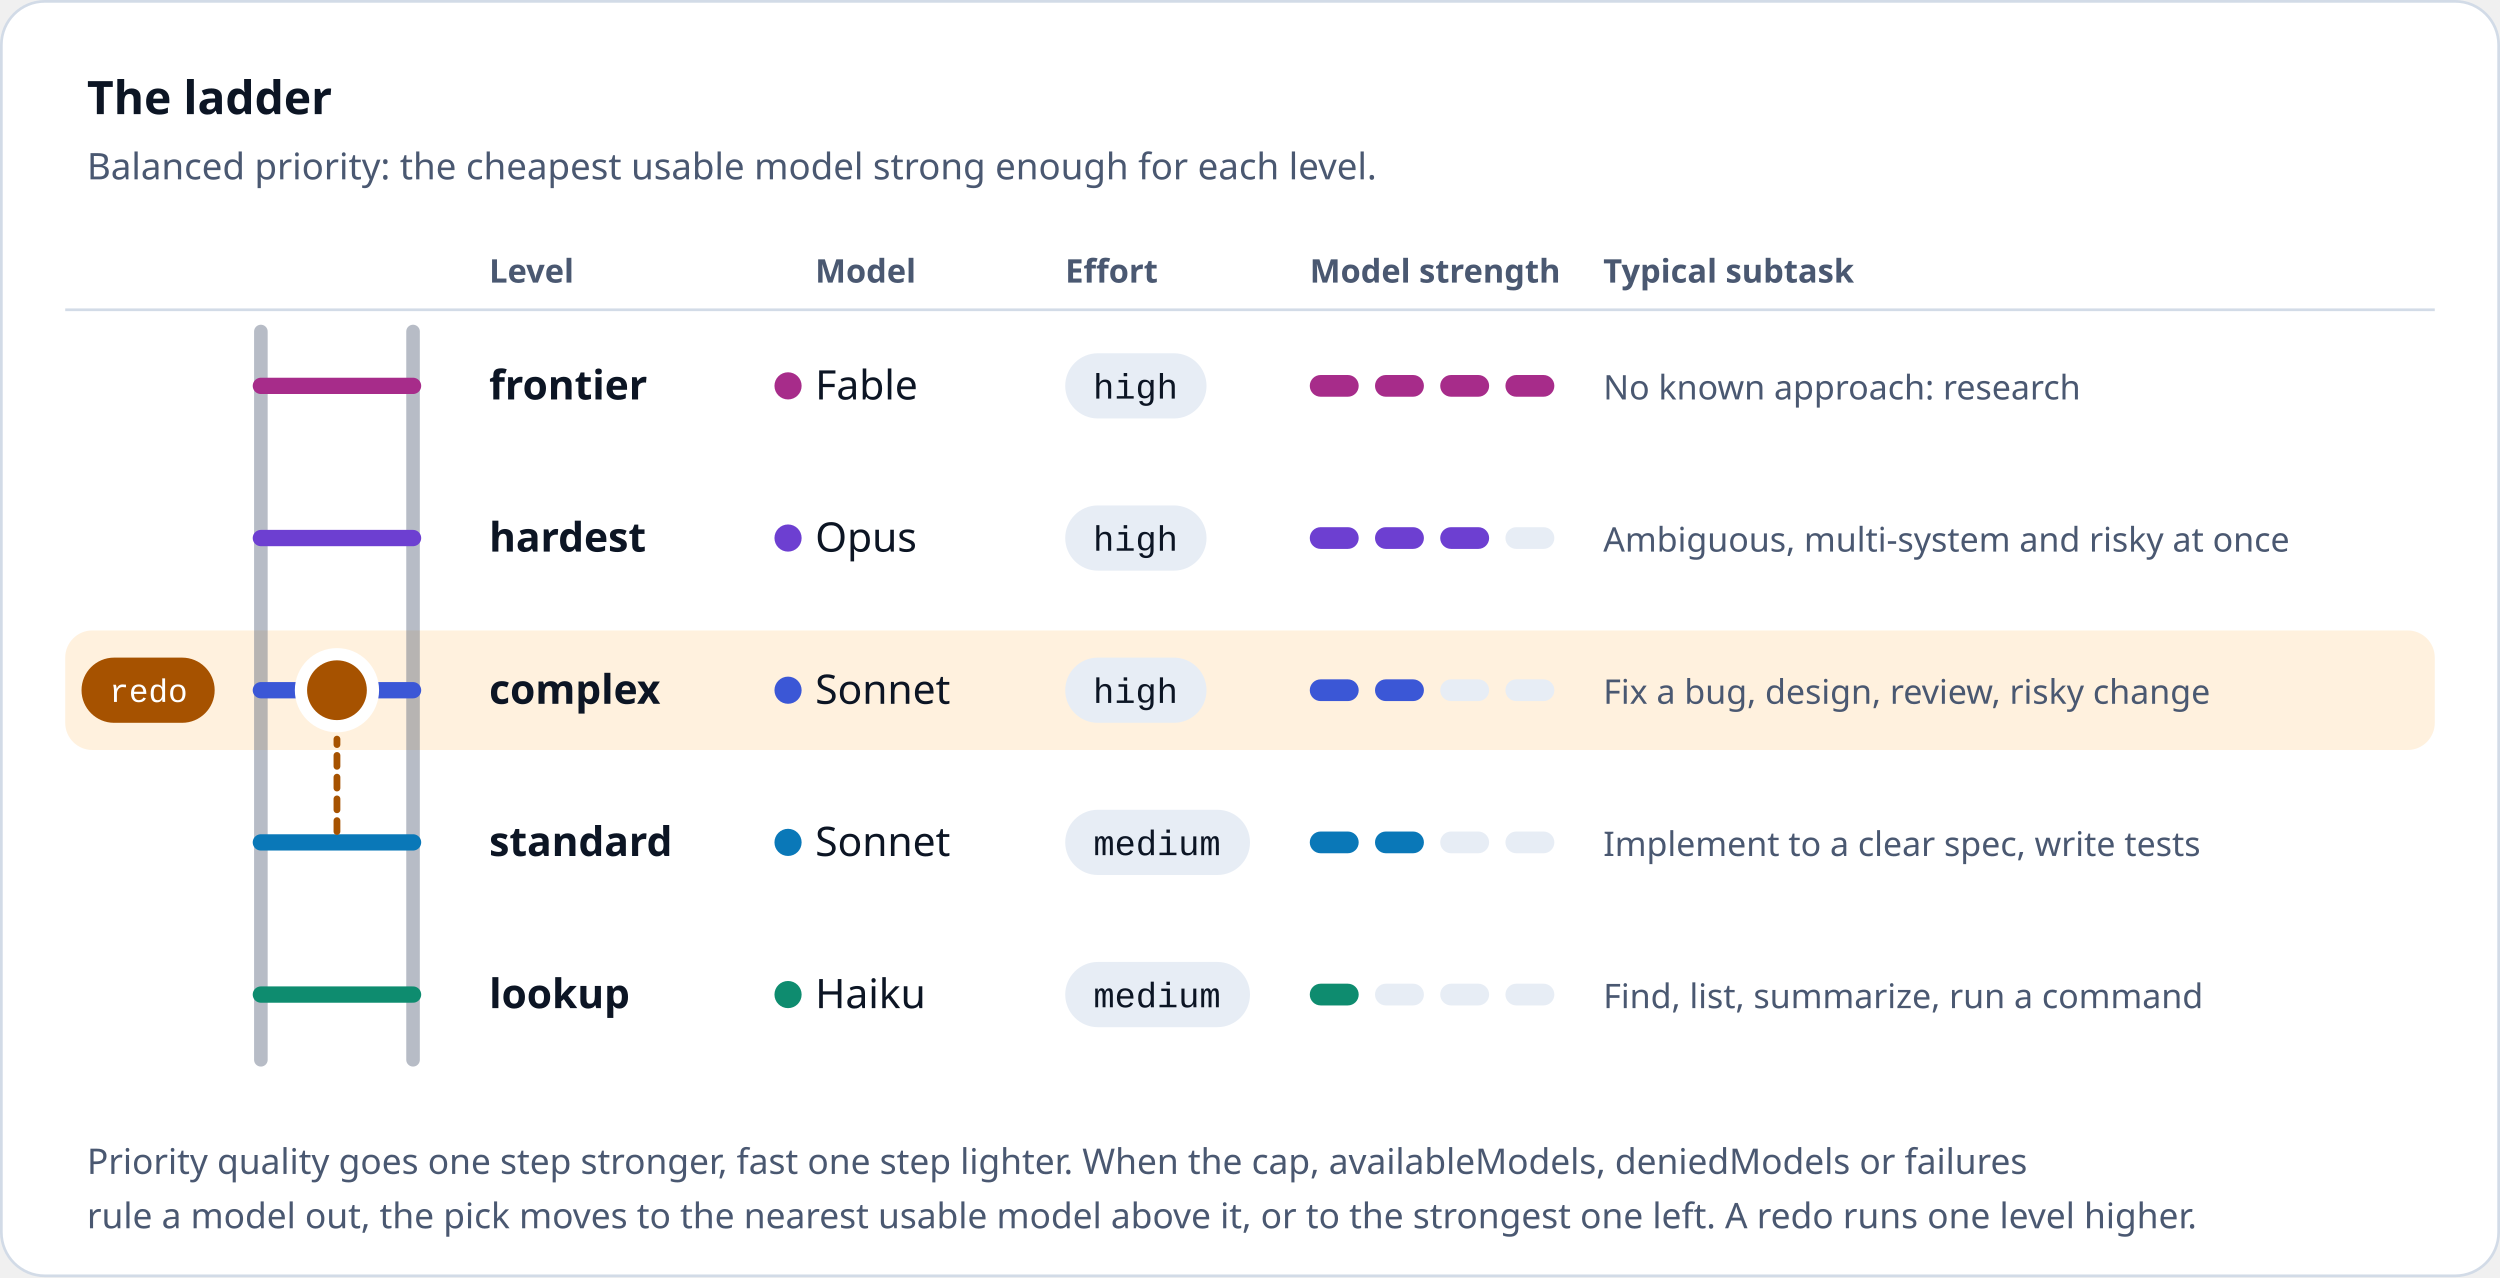
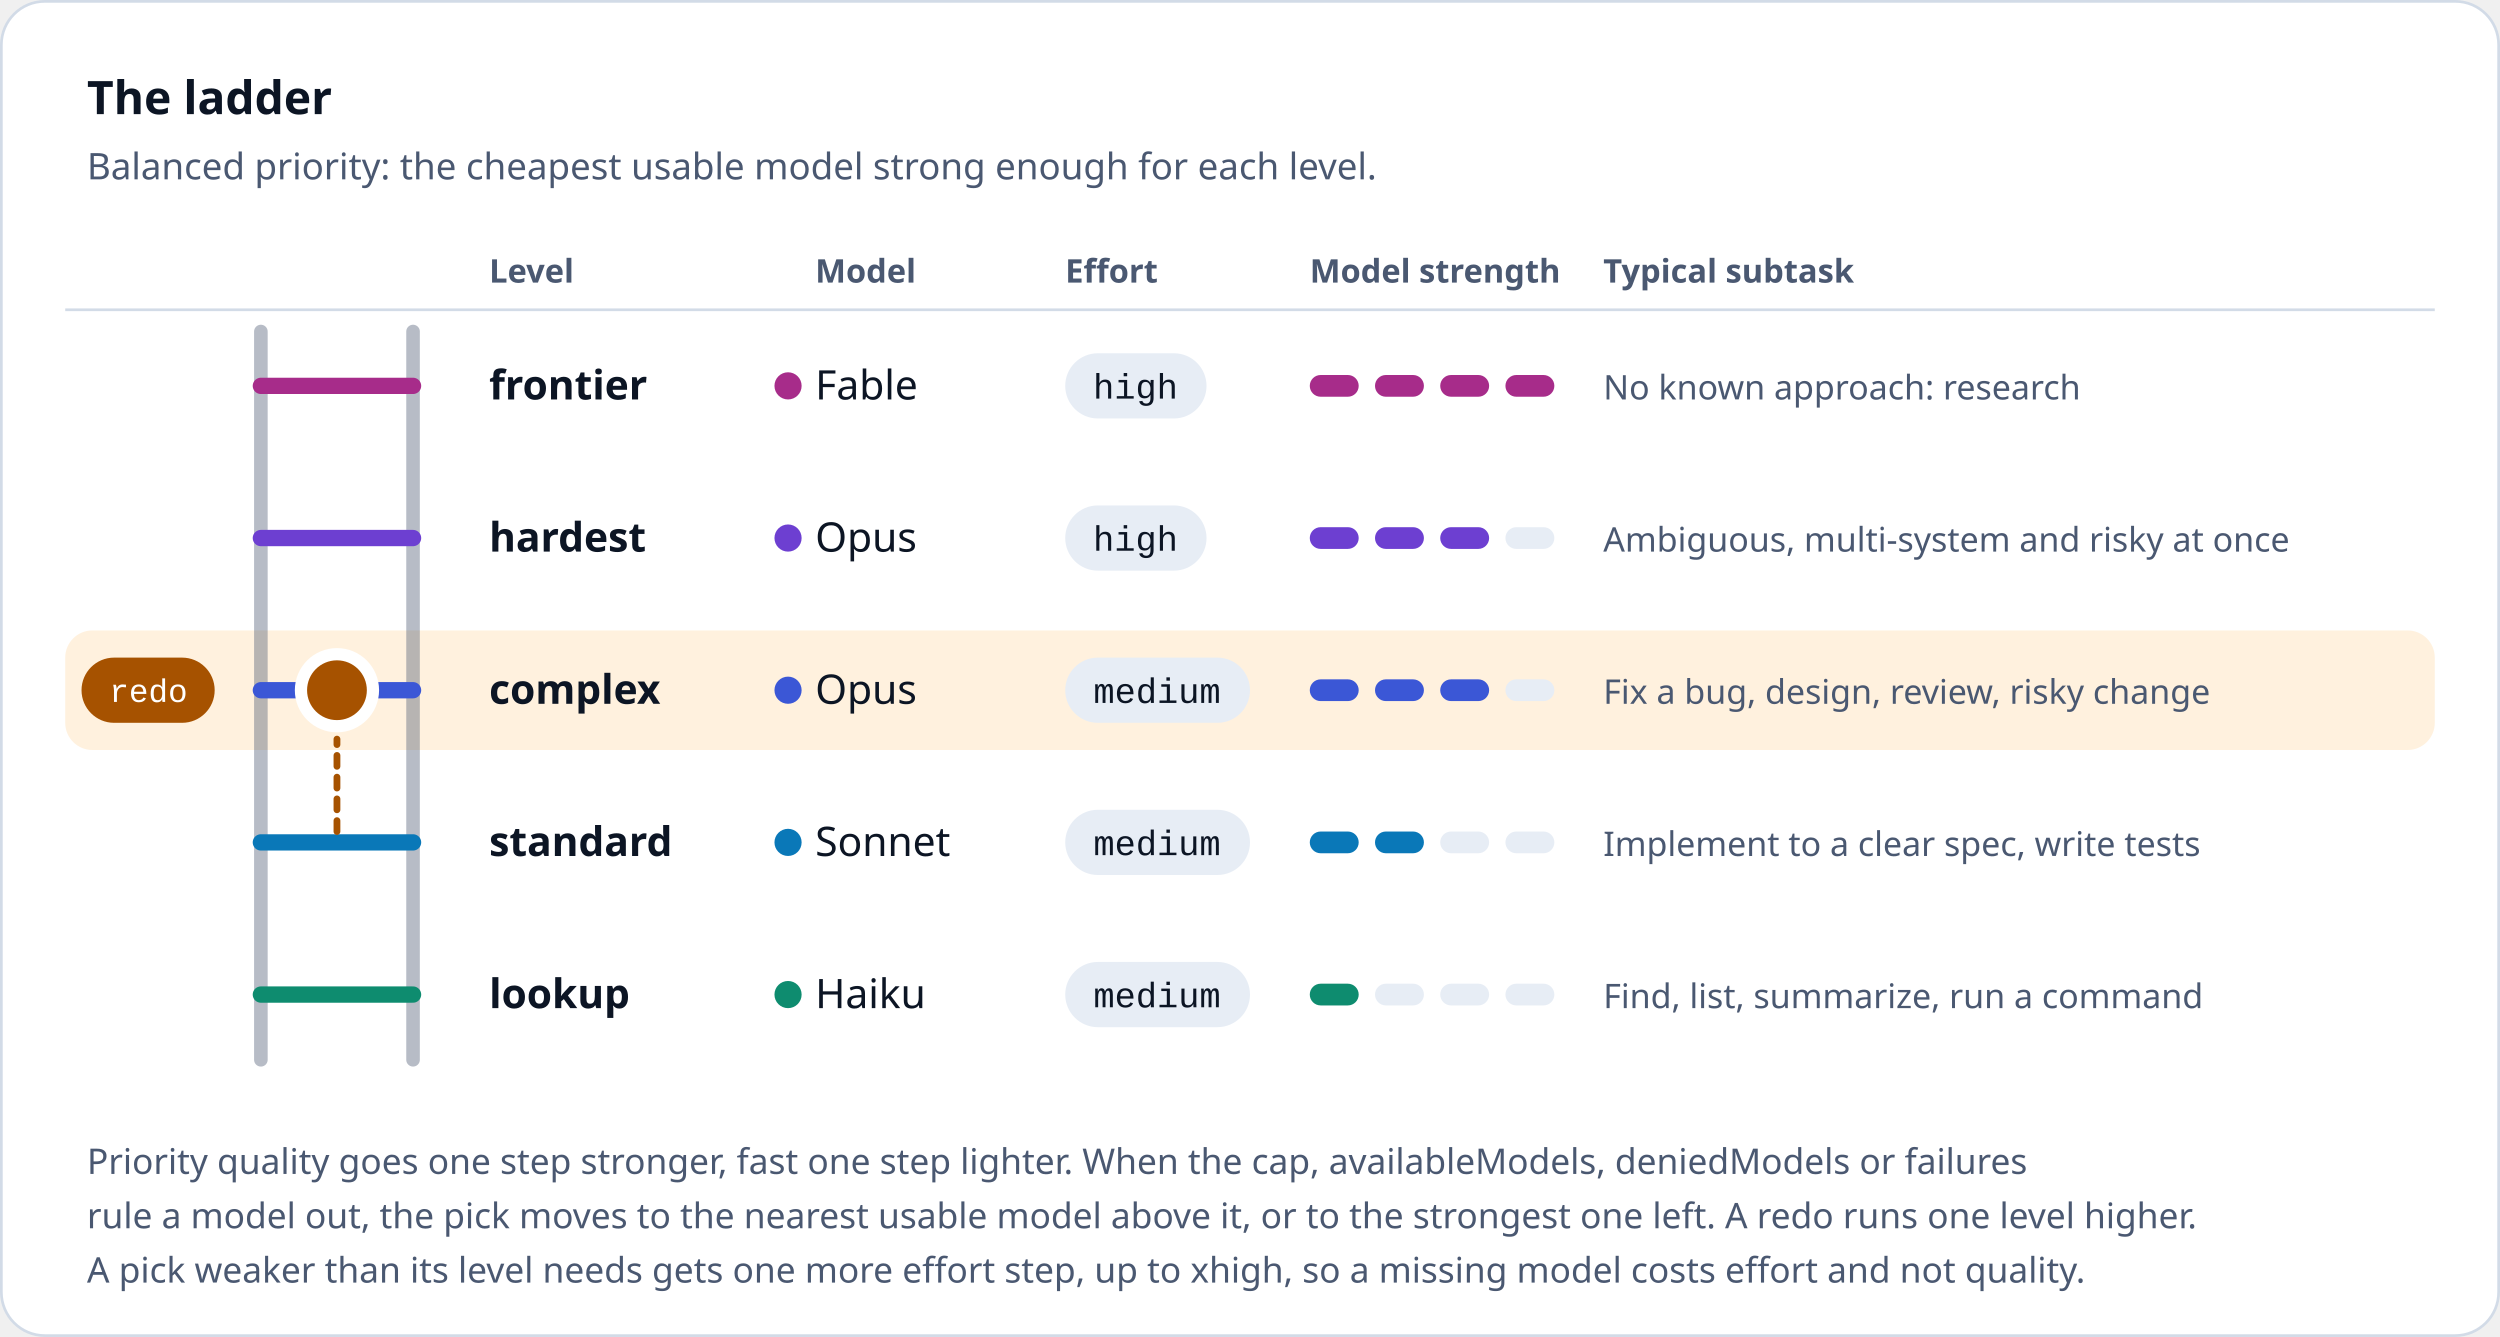
- <svg xmlns="http://www.w3.org/2000/svg" viewBox="0 0 920 470" width="920" height="470" role="img" aria-label="With balanced priority, lookup runs on Haiku at medium effort, standard on Sonnet at medium, complex on Sonnet at high, hardest on Opus at high, and frontier on Fable at high. A call climbs one rung each time it comes back for a redo. Quality priority goes one step stronger, fast one step lighter. When the cap, the availableModels or deniedModels settings, or failures rule a model out, the pick moves to the nearest usable model above it, or to the strongest one left.">
+ <svg xmlns="http://www.w3.org/2000/svg" viewBox="0 0 920 492" width="920" height="492" role="img" aria-label="With balanced priority, lookup runs on Haiku at medium effort, standard on Sonnet at medium, complex on Opus at medium, hardest on Opus at high, and frontier on Fable at high. A call climbs one rung each time it comes back for a redo. Quality priority goes one step stronger, fast one step lighter. When the cap, the availableModels or deniedModels settings, or failures rule a model out, the pick moves to the nearest usable model above it, or to the strongest one left, and a pick weaker than its level needs gets one more effort step, up to xhigh.">
  <style>text{font-family:-apple-system, BlinkMacSystemFont, "Segoe UI", "Noto Sans", Helvetica, Arial, sans-serif}.mono{font-family:ui-monospace, SFMono-Regular, "SF Mono", Menlo, Consolas, "Liberation Mono", monospace}.b{font-weight:600}.rail{stroke:#C9D4E4}.tilehalo{stroke:#0C1524}.bg{fill:#F4F7FB}.card{fill:#FFFFFF;stroke:#D2DBE7}.ink{fill:#0C1524}.mut{fill:#4A5871}.faint{fill:#E7EDF5}.ln{stroke:#D2DBE7}.lnm{stroke:#4A5871}.inks{stroke:#0C1524}.rt{fill:#A65200}.rts{stroke:#A65200}.rtsoft{fill:#FFF1DE}.halo{stroke:#FFFFFF}.haloc{stroke:#F4F7FB}.tile{fill:#0C1524;stroke:#0C1524}.stop0{stop-color:#FFFFFF}.stop1{stop-color:#F4F7FB}.tag{fill:#FFFFFF}.r1{fill:#0E8C6F}.r1s{stroke:#0E8C6F}.r2{fill:#0A78B8}.r2s{stroke:#0A78B8}.r3{fill:#3B57D6}.r3s{stroke:#3B57D6}.r4{fill:#6D3FD1}.r4s{stroke:#6D3FD1}.r5{fill:#A72C8A}.r5s{stroke:#A72C8A}@media (prefers-color-scheme: dark){.bg{fill:#0A101B}.card{fill:#0F1828;stroke:#26344B}.ink{fill:#E7EDF6}.mut{fill:#9BA9BD}.faint{fill:#1A263A}.ln{stroke:#26344B}.lnm{stroke:#9BA9BD}.inks{stroke:#E7EDF6}.rt{fill:#FFB23E}.rts{stroke:#FFB23E}.rtsoft{fill:#33260F}.halo{stroke:#0F1828}.haloc{stroke:#0A101B}.tile{fill:#13203A;stroke:#2C3E60}.stop0{stop-color:#0F1828}.stop1{stop-color:#0A101B}.tag{fill:#0C1524}.r1{fill:#38D3A8}.r1s{stroke:#38D3A8}.r2{fill:#45B4F2}.r2s{stroke:#45B4F2}.r3{fill:#8196FF}.r3s{stroke:#8196FF}.r4{fill:#AA8BFF}.r4s{stroke:#AA8BFF}.r5{fill:#F27BCD}.r5s{stroke:#F27BCD}}.lcall,.lband{animation:lc 12s ease-in-out infinite}@keyframes lc{0%{transform:translate(0px,112px);opacity:0}4%{transform:translate(0px,112px);opacity:1}18%{transform:translate(0px,112px)}24%{transform:translate(0px,56px)}40%{transform:translate(0px,56px)}46%{transform:translate(0px,0px)}62%{transform:translate(0px,0px)}68%{transform:translate(0px,-56px)}84%{transform:translate(0px,-56px)}90%{transform:translate(0px,-112px)}96%{transform:translate(0px,-112px);opacity:1}100%{transform:translate(0px,-112px);opacity:0}}.lredo{animation:lr 12s linear infinite}@keyframes lr{0%{opacity:0}16%{opacity:0}18%{opacity:1}26%{opacity:1}28%{opacity:0}38%{opacity:0}40%{opacity:1}48%{opacity:1}50%{opacity:0}60%{opacity:0}62%{opacity:1}70%{opacity:1}72%{opacity:0}82%{opacity:0}84%{opacity:1}92%{opacity:1}94%{opacity:0}100%{opacity:0}}.lstatic{animation:hide 1s infinite}@keyframes hide{0%{opacity:0}100%{opacity:0}}@media (prefers-reduced-motion: reduce){*{animation:none!important}}</style>
-   <rect x="0.5" y="0.5" width="919" height="469" rx="16" class="card" />
+   <rect x="0.5" y="0.5" width="919" height="491" rx="16" class="card" />
  <text x="32" y="42" class="ink b" font-size="17">The ladder</text>
  <text x="32" y="66" class="mut" font-size="13.5">Balanced priority: the cheapest usable model strong enough for each level.</text>
  <text x="180" y="104" class="mut b" font-size="12">Level</text>
  <text x="300" y="104" class="mut b" font-size="12">Model</text>
  <text x="392" y="104" class="mut b" font-size="12">Effort</text>
  <text x="482" y="104" class="mut b" font-size="12">Model strength</text>
  <text x="590" y="104" class="mut b" font-size="12">Typical subtask</text>
  <path d="M24 114H896" class="ln" stroke-width="1" />
  <rect x="24" y="232" width="872" height="44" rx="10" class="rtsoft lband" />
  <path d="M96 122V390M152 122V390" class="lnm" stroke-width="5" stroke-linecap="round" opacity="0.4" />
  <path d="M96 366H152" class="r1s" stroke-width="6" stroke-linecap="round" />
  <text x="180" y="371" class="ink b" font-size="15">lookup</text>
  <circle cx="290" cy="366" r="5" class="r1" />
  <text x="300" y="371" class="ink" font-size="15">Haiku</text>
  <rect x="392" y="354" width="68" height="24" rx="12" class="faint" />
  <text x="425.79" y="370.68" class="mono ink" font-size="13" text-anchor="middle">medium</text>
  <rect x="482" y="362" width="18" height="8" rx="4" class="r1" />
  <rect x="506" y="362" width="18" height="8" rx="4" class="faint" />
  <rect x="530" y="362" width="18" height="8" rx="4" class="faint" />
  <rect x="554" y="362" width="18" height="8" rx="4" class="faint" />
  <text x="590" y="371" class="mut" font-size="12.5">Find, list, summarize, run a command</text>
  <path d="M96 310H152" class="r2s" stroke-width="6" stroke-linecap="round" />
  <text x="180" y="315" class="ink b" font-size="15">standard</text>
  <circle cx="290" cy="310" r="5" class="r2" />
  <text x="300" y="315" class="ink" font-size="15">Sonnet</text>
  <rect x="392" y="298" width="68" height="24" rx="12" class="faint" />
  <text x="425.79" y="314.68" class="mono ink" font-size="13" text-anchor="middle">medium</text>
  <rect x="482" y="306" width="18" height="8" rx="4" class="r2" />
  <rect x="506" y="306" width="18" height="8" rx="4" class="r2" />
  <rect x="530" y="306" width="18" height="8" rx="4" class="faint" />
  <rect x="554" y="306" width="18" height="8" rx="4" class="faint" />
  <text x="590" y="315" class="mut" font-size="12.5">Implement to a clear spec, write tests</text>
  <path d="M96 254H152" class="r3s" stroke-width="6" stroke-linecap="round" />
  <text x="180" y="259" class="ink b" font-size="15">complex</text>
  <circle cx="290" cy="254" r="5" class="r3" />
-   <text x="300" y="259" class="ink" font-size="15">Sonnet</text>
-   <rect x="392" y="242" width="52" height="24" rx="12" class="faint" />
-   <text x="417.86" y="258.68" class="mono ink" font-size="13" text-anchor="middle">high</text>
+   <text x="300" y="259" class="ink" font-size="15">Opus</text>
+   <rect x="392" y="242" width="68" height="24" rx="12" class="faint" />
+   <text x="425.79" y="258.68" class="mono ink" font-size="13" text-anchor="middle">medium</text>
  <rect x="482" y="250" width="18" height="8" rx="4" class="r3" />
  <rect x="506" y="250" width="18" height="8" rx="4" class="r3" />
-   <rect x="530" y="250" width="18" height="8" rx="4" class="faint" />
+   <rect x="530" y="250" width="18" height="8" rx="4" class="r3" />
  <rect x="554" y="250" width="18" height="8" rx="4" class="faint" />
  <text x="590" y="259" class="mut" font-size="12.5">Fix a bug, design, review, risky change</text>
  <path d="M96 198H152" class="r4s" stroke-width="6" stroke-linecap="round" />
  <text x="180" y="203" class="ink b" font-size="15">hardest</text>
  <circle cx="290" cy="198" r="5" class="r4" />
  <text x="300" y="203" class="ink" font-size="15">Opus</text>
  <rect x="392" y="186" width="52" height="24" rx="12" class="faint" />
  <text x="417.86" y="202.68" class="mono ink" font-size="13" text-anchor="middle">high</text>
  <rect x="482" y="194" width="18" height="8" rx="4" class="r4" />
  <rect x="506" y="194" width="18" height="8" rx="4" class="r4" />
  <rect x="530" y="194" width="18" height="8" rx="4" class="r4" />
  <rect x="554" y="194" width="18" height="8" rx="4" class="faint" />
  <text x="590" y="203" class="mut" font-size="12.5">Ambiguous, multi-system and risky at once</text>
  <path d="M96 142H152" class="r5s" stroke-width="6" stroke-linecap="round" />
  <text x="180" y="147" class="ink b" font-size="15">frontier</text>
  <circle cx="290" cy="142" r="5" class="r5" />
  <text x="300" y="147" class="ink" font-size="15">Fable</text>
  <rect x="392" y="130" width="52" height="24" rx="12" class="faint" />
  <text x="417.86" y="146.68" class="mono ink" font-size="13" text-anchor="middle">high</text>
  <rect x="482" y="138" width="18" height="8" rx="4" class="r5" />
  <rect x="506" y="138" width="18" height="8" rx="4" class="r5" />
  <rect x="530" y="138" width="18" height="8" rx="4" class="r5" />
  <rect x="554" y="138" width="18" height="8" rx="4" class="r5" />
  <text x="590" y="147" class="mut" font-size="12.5">No known approach: research</text>
  <g class="lcall">
    <circle cx="124" cy="254" r="13" class="halo" fill="none" stroke-width="5" />
    <circle cx="124" cy="254" r="11" class="rt" />
    <g class="lredo">
      <rect x="30" y="242" width="49" height="24" rx="12" class="rt" />
      <text x="54.64" y="258.32" class="mono tag" font-size="12" text-anchor="middle">redo</text>
    </g>
  </g>
  <path class="lstatic rts" d="M124 306V272" stroke-width="2.5" stroke-dasharray="4 4" fill="none" stroke-linecap="round" />
  <text x="32" y="432" class="mut" font-size="13">Priority quality goes one step stronger, fast one step lighter. When the cap, availableModels, deniedModels or failures</text>
  <text x="32" y="452" class="mut" font-size="13">rule a model out, the pick moves to the nearest usable model above it, or to the strongest one left. A redo runs one level higher.</text>
+   <text x="32" y="472" class="mut" font-size="13">A pick weaker than its level needs gets one more effort step, up to xhigh, so a missing model costs effort and not quality.</text>
</svg>
